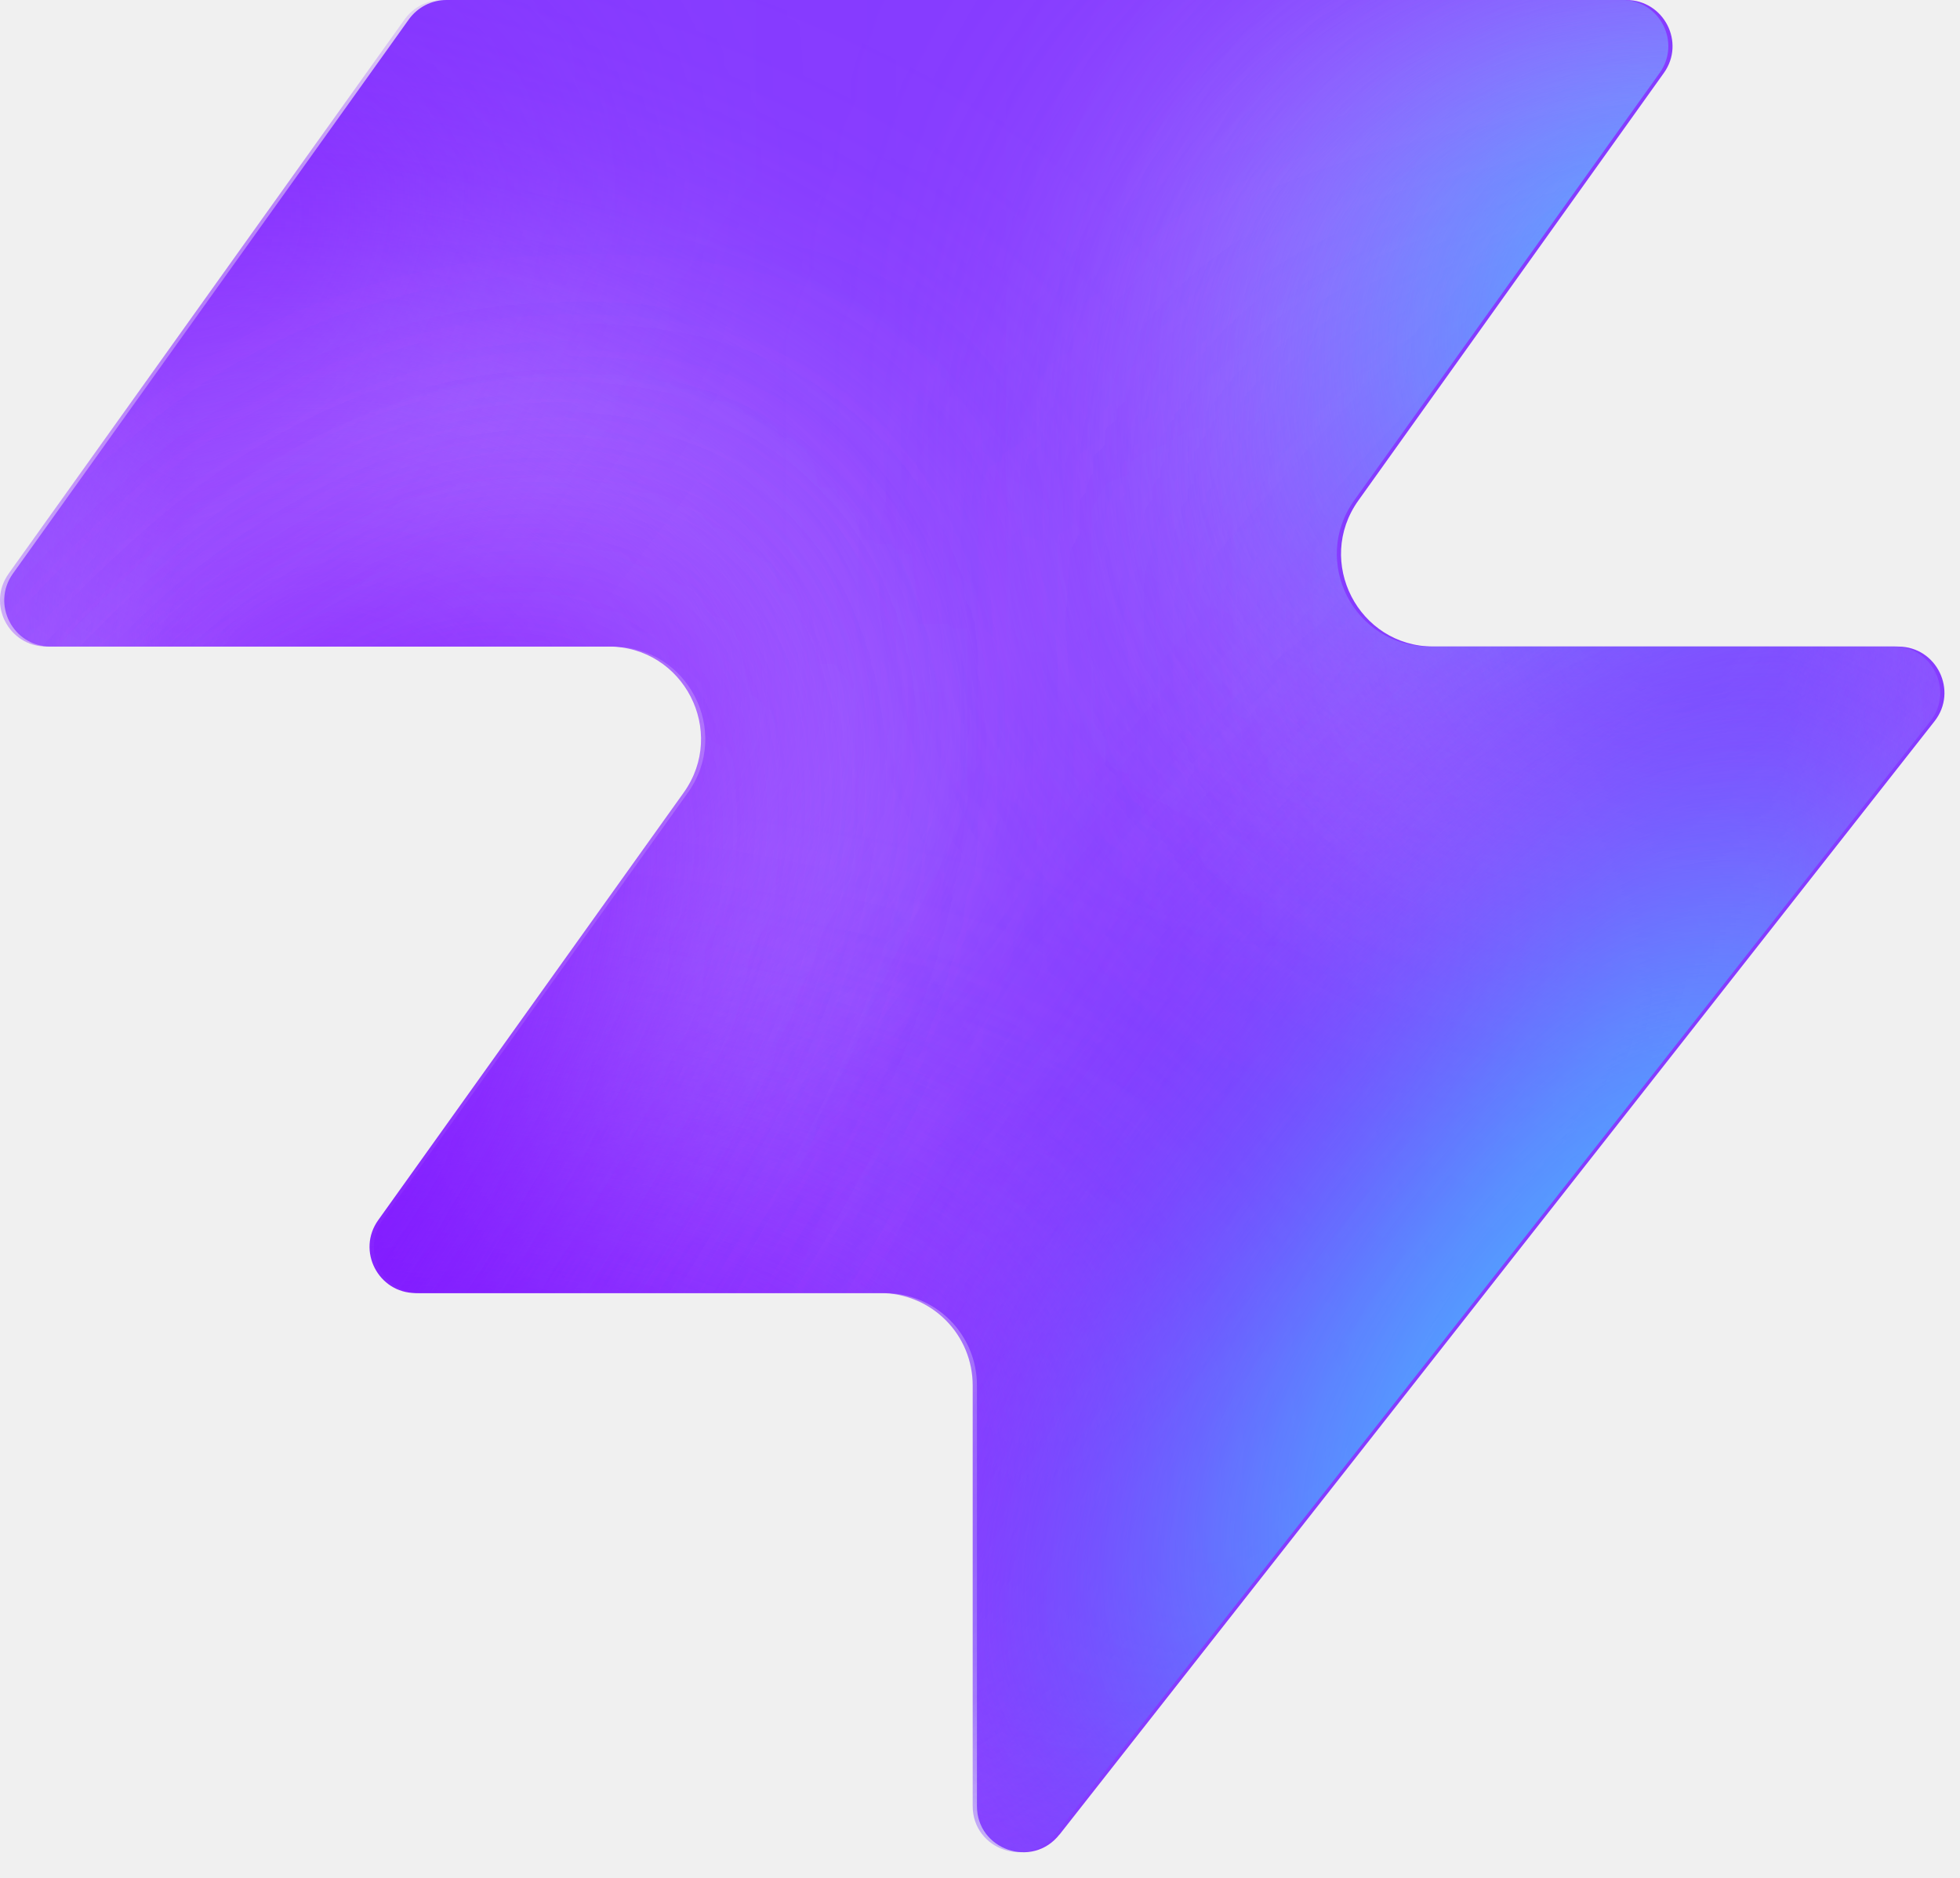
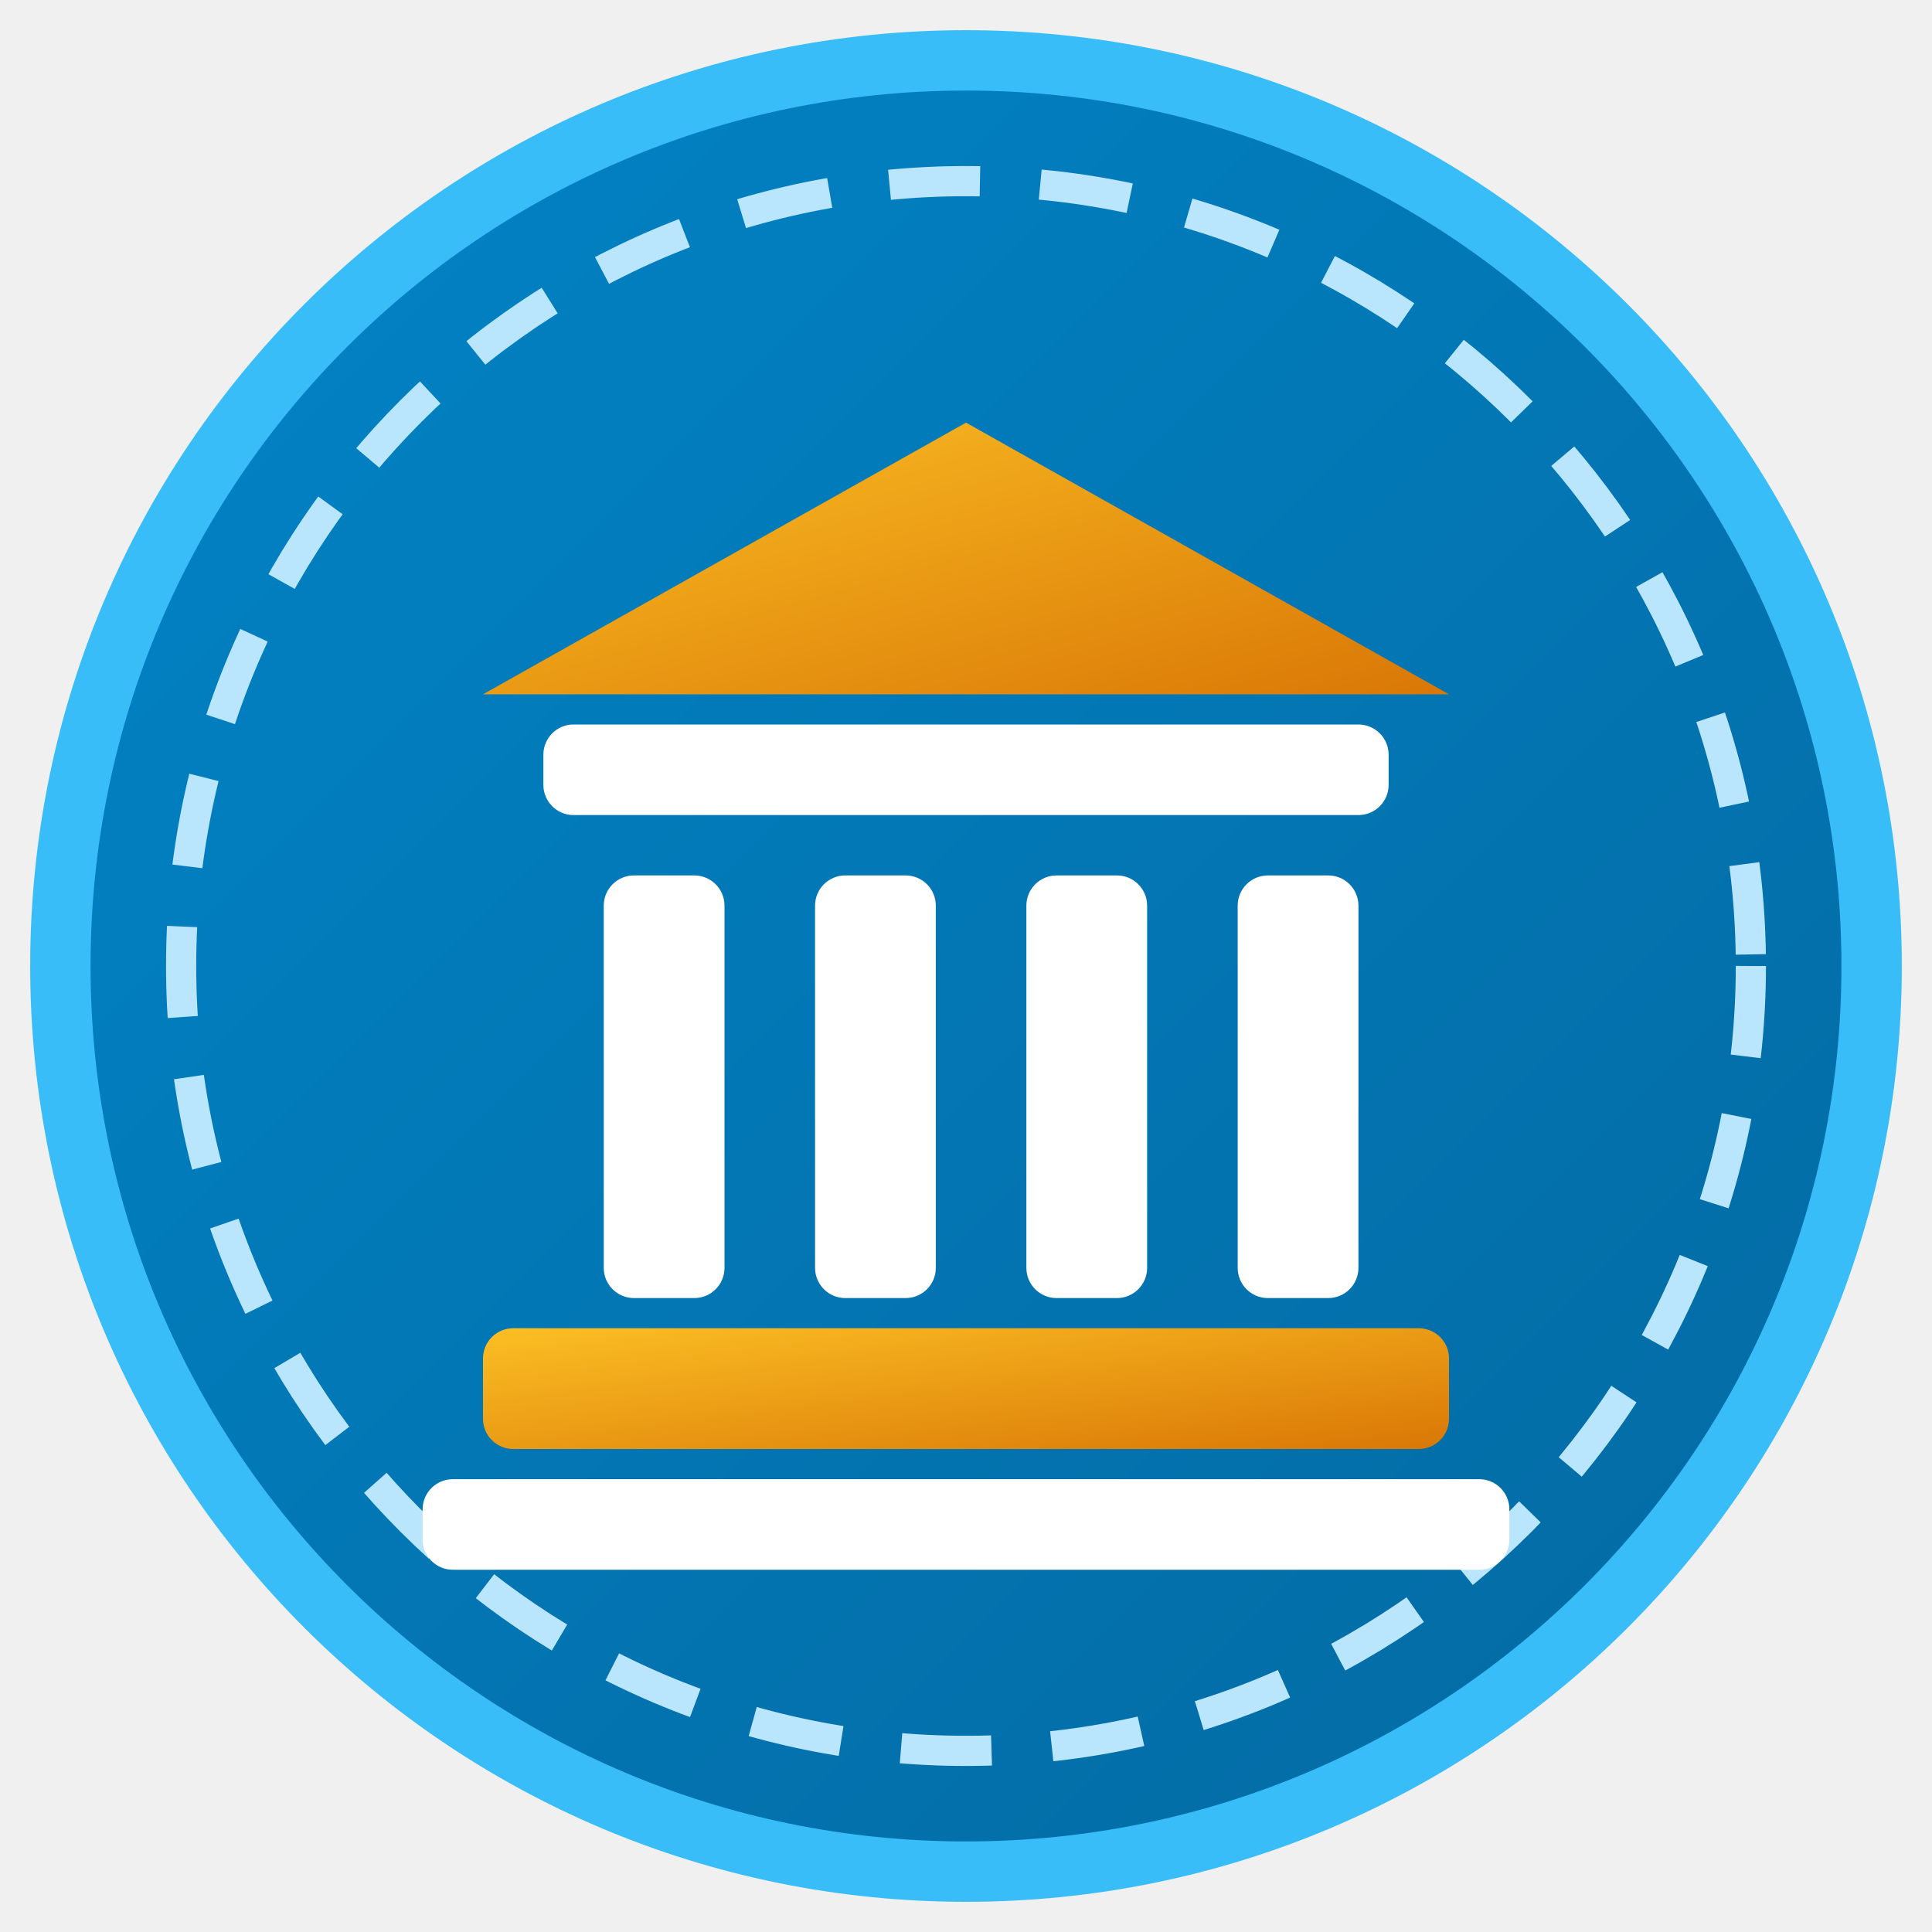
- <svg xmlns="http://www.w3.org/2000/svg" width="48" height="46" fill="none" viewBox="0 0 48 46">
-   <path fill="#863bff" d="M25.946 44.938c-.664.845-2.021.375-2.021-.698V33.937a2.26 2.26 0 0 0-2.262-2.262H10.287c-.92 0-1.456-1.04-.92-1.788l7.48-10.471c1.07-1.497 0-3.578-1.842-3.578H1.237c-.92 0-1.456-1.04-.92-1.788L10.013.474c.214-.297.556-.474.92-.474h28.894c.92 0 1.456 1.04.92 1.788l-7.48 10.471c-1.07 1.498 0 3.579 1.842 3.579h11.377c.943 0 1.473 1.088.89 1.83L25.947 44.94z" style="fill:#863bff;fill:color(display-p3 .525 .23 1);fill-opacity:1" />
-   <mask id="a" width="48" height="46" x="0" y="0" maskUnits="userSpaceOnUse" style="mask-type:alpha">
-     <path fill="#000" d="M25.842 44.938c-.664.844-2.021.375-2.021-.698V33.937a2.26 2.26 0 0 0-2.262-2.262H10.183c-.92 0-1.456-1.04-.92-1.788l7.48-10.471c1.07-1.498 0-3.579-1.842-3.579H1.133c-.92 0-1.456-1.04-.92-1.787L9.91.473c.214-.297.556-.474.92-.474h28.894c.92 0 1.456 1.04.92 1.788l-7.48 10.471c-1.07 1.498 0 3.578 1.842 3.578h11.377c.943 0 1.473 1.088.89 1.832L25.843 44.94z" style="fill:#000;fill-opacity:1" />
-   </mask>
-   <g mask="url(#a)">
-     <g filter="url(#b)">
-       <ellipse cx="5.508" cy="14.704" fill="#ede6ff" rx="5.508" ry="14.704" style="fill:#ede6ff;fill:color(display-p3 .927 .903 1);fill-opacity:1" transform="matrix(.00324 1 1 -.00324 -4.47 31.516)" />
-     </g>
-     <g filter="url(#c)">
-       <ellipse cx="10.399" cy="29.851" fill="#ede6ff" rx="10.399" ry="29.851" style="fill:#ede6ff;fill:color(display-p3 .927 .903 1);fill-opacity:1" transform="matrix(.00324 1 1 -.00324 -39.328 7.883)" />
-     </g>
-     <g filter="url(#d)">
-       <ellipse cx="5.508" cy="30.487" fill="#7e14ff" rx="5.508" ry="30.487" style="fill:#7e14ff;fill:color(display-p3 .492 .077 1);fill-opacity:1" transform="rotate(89.814 -25.913 -14.639)scale(1 -1)" />
-     </g>
-     <g filter="url(#e)">
-       <ellipse cx="5.508" cy="30.599" fill="#7e14ff" rx="5.508" ry="30.599" style="fill:#7e14ff;fill:color(display-p3 .492 .077 1);fill-opacity:1" transform="rotate(89.814 -32.644 -3.334)scale(1 -1)" />
-     </g>
-     <g filter="url(#f)">
-       <ellipse cx="5.508" cy="30.599" fill="#7e14ff" rx="5.508" ry="30.599" style="fill:#7e14ff;fill:color(display-p3 .492 .077 1);fill-opacity:1" transform="matrix(.00324 1 1 -.00324 -34.34 30.47)" />
-     </g>
-     <g filter="url(#g)">
-       <ellipse cx="14.072" cy="22.078" fill="#ede6ff" rx="14.072" ry="22.078" style="fill:#ede6ff;fill:color(display-p3 .927 .903 1);fill-opacity:1" transform="rotate(93.35 24.506 48.493)scale(-1 1)" />
-     </g>
-     <g filter="url(#h)">
-       <ellipse cx="3.47" cy="21.501" fill="#7e14ff" rx="3.47" ry="21.501" style="fill:#7e14ff;fill:color(display-p3 .492 .077 1);fill-opacity:1" transform="rotate(89.009 28.708 47.59)scale(-1 1)" />
-     </g>
-     <g filter="url(#i)">
-       <ellipse cx="3.47" cy="21.501" fill="#7e14ff" rx="3.47" ry="21.501" style="fill:#7e14ff;fill:color(display-p3 .492 .077 1);fill-opacity:1" transform="rotate(89.009 28.708 47.59)scale(-1 1)" />
-     </g>
-     <g filter="url(#j)">
-       <ellipse cx=".387" cy="8.972" fill="#7e14ff" rx="4.407" ry="29.108" style="fill:#7e14ff;fill:color(display-p3 .492 .077 1);fill-opacity:1" transform="rotate(39.51 .387 8.972)" />
-     </g>
-     <g filter="url(#k)">
-       <ellipse cx="47.523" cy="-6.092" fill="#7e14ff" rx="4.407" ry="29.108" style="fill:#7e14ff;fill:color(display-p3 .492 .077 1);fill-opacity:1" transform="rotate(37.892 47.523 -6.092)" />
-     </g>
-     <g filter="url(#l)">
-       <ellipse cx="41.412" cy="6.333" fill="#47bfff" rx="5.971" ry="9.665" style="fill:#47bfff;fill:color(display-p3 .28 .748 1);fill-opacity:1" transform="rotate(37.892 41.412 6.333)" />
-     </g>
-     <g filter="url(#m)">
-       <ellipse cx="-1.879" cy="38.332" fill="#7e14ff" rx="4.407" ry="29.108" style="fill:#7e14ff;fill:color(display-p3 .492 .077 1);fill-opacity:1" transform="rotate(37.892 -1.88 38.332)" />
-     </g>
-     <g filter="url(#n)">
-       <ellipse cx="-1.879" cy="38.332" fill="#7e14ff" rx="4.407" ry="29.108" style="fill:#7e14ff;fill:color(display-p3 .492 .077 1);fill-opacity:1" transform="rotate(37.892 -1.88 38.332)" />
-     </g>
-     <g filter="url(#o)">
-       <ellipse cx="35.651" cy="29.907" fill="#7e14ff" rx="4.407" ry="29.108" style="fill:#7e14ff;fill:color(display-p3 .492 .077 1);fill-opacity:1" transform="rotate(37.892 35.651 29.907)" />
-     </g>
-     <g filter="url(#p)">
-       <ellipse cx="38.418" cy="32.4" fill="#47bfff" rx="5.971" ry="15.297" style="fill:#47bfff;fill:color(display-p3 .28 .748 1);fill-opacity:1" transform="rotate(37.892 38.418 32.4)" />
-     </g>
-   </g>
+ <svg xmlns="http://www.w3.org/2000/svg" viewBox="0 0 64 64" width="64" height="64">
  <defs>
-     <filter id="b" width="60.045" height="41.654" x="-19.77" y="16.149" color-interpolation-filters="sRGB" filterUnits="userSpaceOnUse">
-       <feFlood flood-opacity="0" result="BackgroundImageFix" />
-       <feBlend in="SourceGraphic" in2="BackgroundImageFix" result="shape" />
-       <feGaussianBlur result="effect1_foregroundBlur_2002_17158" stdDeviation="7.659" />
-     </filter>
-     <filter id="c" width="90.34" height="51.437" x="-54.613" y="-7.533" color-interpolation-filters="sRGB" filterUnits="userSpaceOnUse">
-       <feFlood flood-opacity="0" result="BackgroundImageFix" />
-       <feBlend in="SourceGraphic" in2="BackgroundImageFix" result="shape" />
-       <feGaussianBlur result="effect1_foregroundBlur_2002_17158" stdDeviation="7.659" />
-     </filter>
-     <filter id="d" width="79.355" height="29.4" x="-49.64" y="2.03" color-interpolation-filters="sRGB" filterUnits="userSpaceOnUse">
-       <feFlood flood-opacity="0" result="BackgroundImageFix" />
-       <feBlend in="SourceGraphic" in2="BackgroundImageFix" result="shape" />
-       <feGaussianBlur result="effect1_foregroundBlur_2002_17158" stdDeviation="4.596" />
-     </filter>
-     <filter id="e" width="79.579" height="29.4" x="-45.045" y="20.029" color-interpolation-filters="sRGB" filterUnits="userSpaceOnUse">
-       <feFlood flood-opacity="0" result="BackgroundImageFix" />
-       <feBlend in="SourceGraphic" in2="BackgroundImageFix" result="shape" />
-       <feGaussianBlur result="effect1_foregroundBlur_2002_17158" stdDeviation="4.596" />
-     </filter>
-     <filter id="f" width="79.579" height="29.4" x="-43.513" y="21.178" color-interpolation-filters="sRGB" filterUnits="userSpaceOnUse">
-       <feFlood flood-opacity="0" result="BackgroundImageFix" />
-       <feBlend in="SourceGraphic" in2="BackgroundImageFix" result="shape" />
-       <feGaussianBlur result="effect1_foregroundBlur_2002_17158" stdDeviation="4.596" />
-     </filter>
-     <filter id="g" width="74.749" height="58.852" x="15.756" y="-17.901" color-interpolation-filters="sRGB" filterUnits="userSpaceOnUse">
-       <feFlood flood-opacity="0" result="BackgroundImageFix" />
-       <feBlend in="SourceGraphic" in2="BackgroundImageFix" result="shape" />
-       <feGaussianBlur result="effect1_foregroundBlur_2002_17158" stdDeviation="7.659" />
-     </filter>
-     <filter id="h" width="61.377" height="25.362" x="23.548" y="2.284" color-interpolation-filters="sRGB" filterUnits="userSpaceOnUse">
-       <feFlood flood-opacity="0" result="BackgroundImageFix" />
-       <feBlend in="SourceGraphic" in2="BackgroundImageFix" result="shape" />
-       <feGaussianBlur result="effect1_foregroundBlur_2002_17158" stdDeviation="4.596" />
-     </filter>
-     <filter id="i" width="61.377" height="25.362" x="23.548" y="2.284" color-interpolation-filters="sRGB" filterUnits="userSpaceOnUse">
-       <feFlood flood-opacity="0" result="BackgroundImageFix" />
-       <feBlend in="SourceGraphic" in2="BackgroundImageFix" result="shape" />
-       <feGaussianBlur result="effect1_foregroundBlur_2002_17158" stdDeviation="4.596" />
-     </filter>
-     <filter id="j" width="56.045" height="63.649" x="-27.636" y="-22.853" color-interpolation-filters="sRGB" filterUnits="userSpaceOnUse">
-       <feFlood flood-opacity="0" result="BackgroundImageFix" />
-       <feBlend in="SourceGraphic" in2="BackgroundImageFix" result="shape" />
-       <feGaussianBlur result="effect1_foregroundBlur_2002_17158" stdDeviation="4.596" />
-     </filter>
-     <filter id="k" width="54.814" height="64.646" x="20.116" y="-38.415" color-interpolation-filters="sRGB" filterUnits="userSpaceOnUse">
-       <feFlood flood-opacity="0" result="BackgroundImageFix" />
-       <feBlend in="SourceGraphic" in2="BackgroundImageFix" result="shape" />
-       <feGaussianBlur result="effect1_foregroundBlur_2002_17158" stdDeviation="4.596" />
-     </filter>
-     <filter id="l" width="33.541" height="35.313" x="24.641" y="-11.323" color-interpolation-filters="sRGB" filterUnits="userSpaceOnUse">
-       <feFlood flood-opacity="0" result="BackgroundImageFix" />
-       <feBlend in="SourceGraphic" in2="BackgroundImageFix" result="shape" />
-       <feGaussianBlur result="effect1_foregroundBlur_2002_17158" stdDeviation="4.596" />
-     </filter>
-     <filter id="m" width="54.814" height="64.646" x="-29.286" y="6.009" color-interpolation-filters="sRGB" filterUnits="userSpaceOnUse">
-       <feFlood flood-opacity="0" result="BackgroundImageFix" />
-       <feBlend in="SourceGraphic" in2="BackgroundImageFix" result="shape" />
-       <feGaussianBlur result="effect1_foregroundBlur_2002_17158" stdDeviation="4.596" />
-     </filter>
-     <filter id="n" width="54.814" height="64.646" x="-29.286" y="6.009" color-interpolation-filters="sRGB" filterUnits="userSpaceOnUse">
-       <feFlood flood-opacity="0" result="BackgroundImageFix" />
-       <feBlend in="SourceGraphic" in2="BackgroundImageFix" result="shape" />
-       <feGaussianBlur result="effect1_foregroundBlur_2002_17158" stdDeviation="4.596" />
-     </filter>
-     <filter id="o" width="54.814" height="64.646" x="8.244" y="-2.416" color-interpolation-filters="sRGB" filterUnits="userSpaceOnUse">
-       <feFlood flood-opacity="0" result="BackgroundImageFix" />
-       <feBlend in="SourceGraphic" in2="BackgroundImageFix" result="shape" />
-       <feGaussianBlur result="effect1_foregroundBlur_2002_17158" stdDeviation="4.596" />
-     </filter>
-     <filter id="p" width="39.409" height="43.623" x="18.713" y="10.588" color-interpolation-filters="sRGB" filterUnits="userSpaceOnUse">
-       <feFlood flood-opacity="0" result="BackgroundImageFix" />
-       <feBlend in="SourceGraphic" in2="BackgroundImageFix" result="shape" />
-       <feGaussianBlur result="effect1_foregroundBlur_2002_17158" stdDeviation="4.596" />
-     </filter>
+     <linearGradient id="govGrad" x1="0%" y1="0%" x2="100%" y2="100%">
+       <stop offset="0%" stop-color="#0284c7" />
+       <stop offset="100%" stop-color="#0369a1" />
+     </linearGradient>
+     <linearGradient id="goldGrad" x1="0%" y1="0%" x2="100%" y2="100%">
+       <stop offset="0%" stop-color="#fbbf24" />
+       <stop offset="100%" stop-color="#d97706" />
+     </linearGradient>
  </defs>
+   <circle cx="32" cy="32" r="30" fill="url(#govGrad)" stroke="#38bdf8" stroke-width="2" />
+   <circle cx="32" cy="32" r="26" fill="none" stroke="#bae6fd" stroke-width="1" stroke-dasharray="3,2" />
+   <path d="M 32 14 L 16 23 L 48 23 Z" fill="url(#goldGrad)" />
+   <rect x="18" y="24" width="28" height="3" fill="#ffffff" rx="1" />
+   <rect x="20" y="29" width="4" height="14" fill="#ffffff" rx="1" />
+   <rect x="27" y="29" width="4" height="14" fill="#ffffff" rx="1" />
+   <rect x="34" y="29" width="4" height="14" fill="#ffffff" rx="1" />
+   <rect x="41" y="29" width="4" height="14" fill="#ffffff" rx="1" />
+   <rect x="16" y="44" width="32" height="4" fill="url(#goldGrad)" rx="1" />
+   <rect x="14" y="49" width="36" height="3" fill="#ffffff" rx="1" />
</svg>
